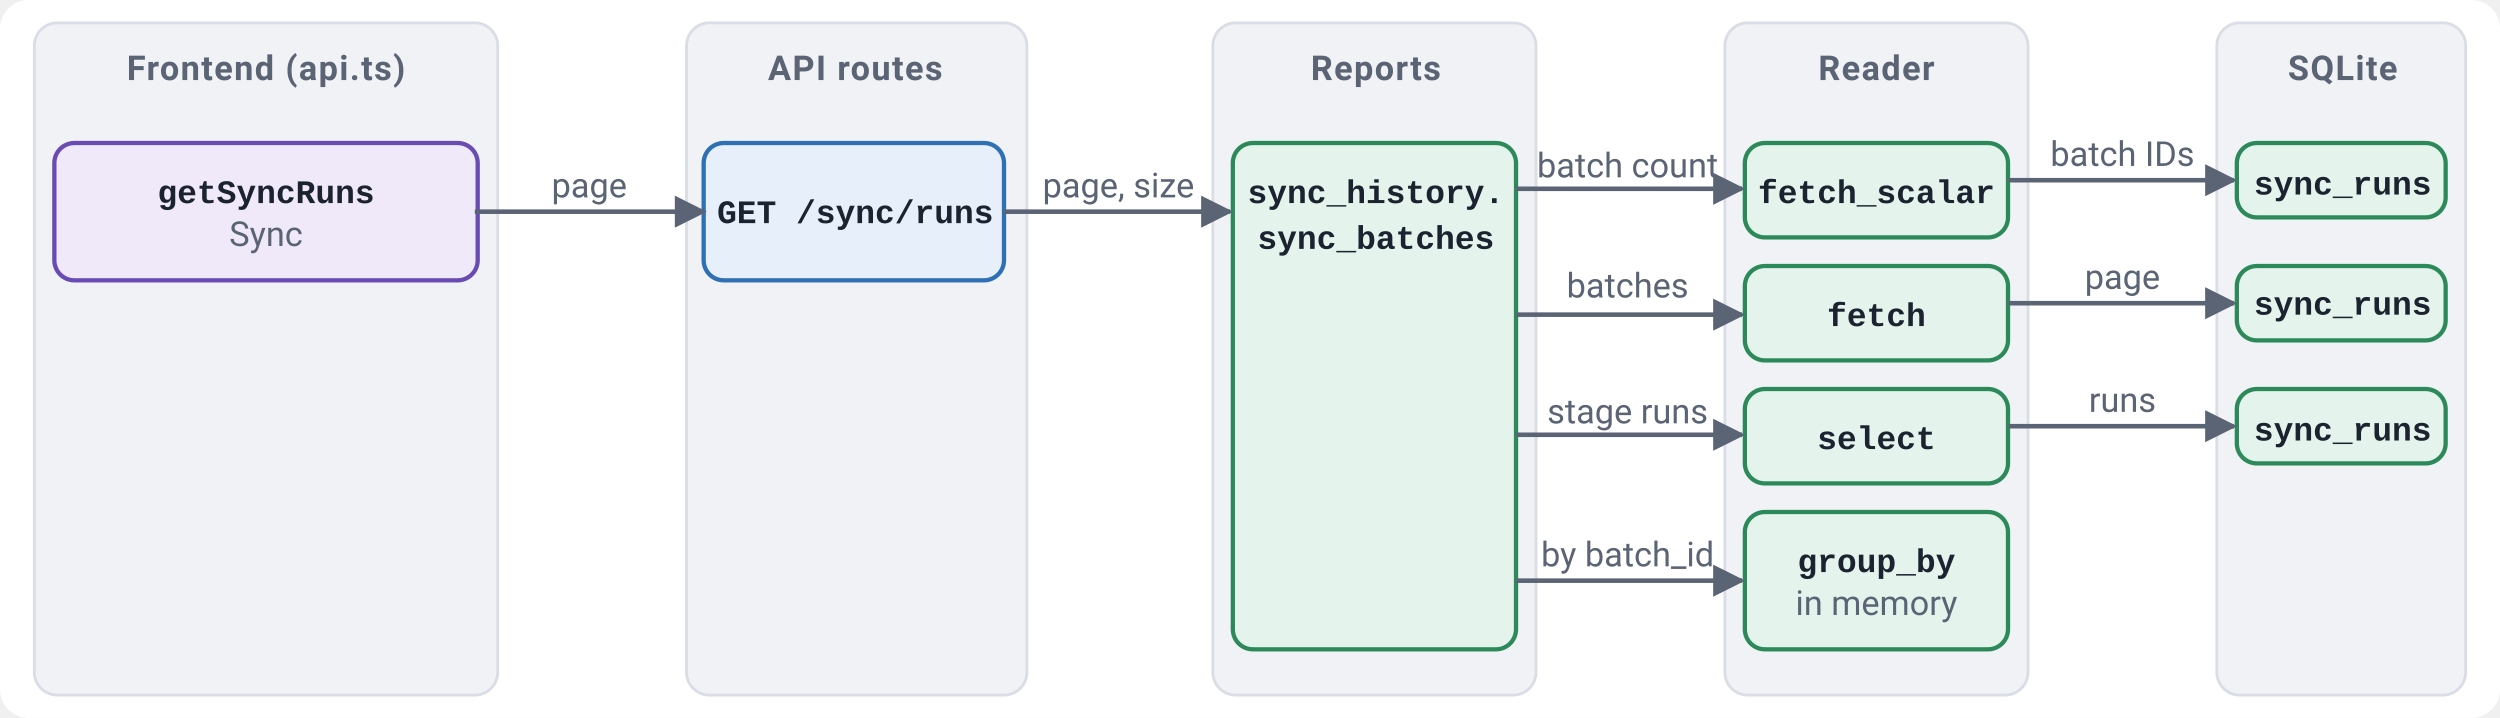
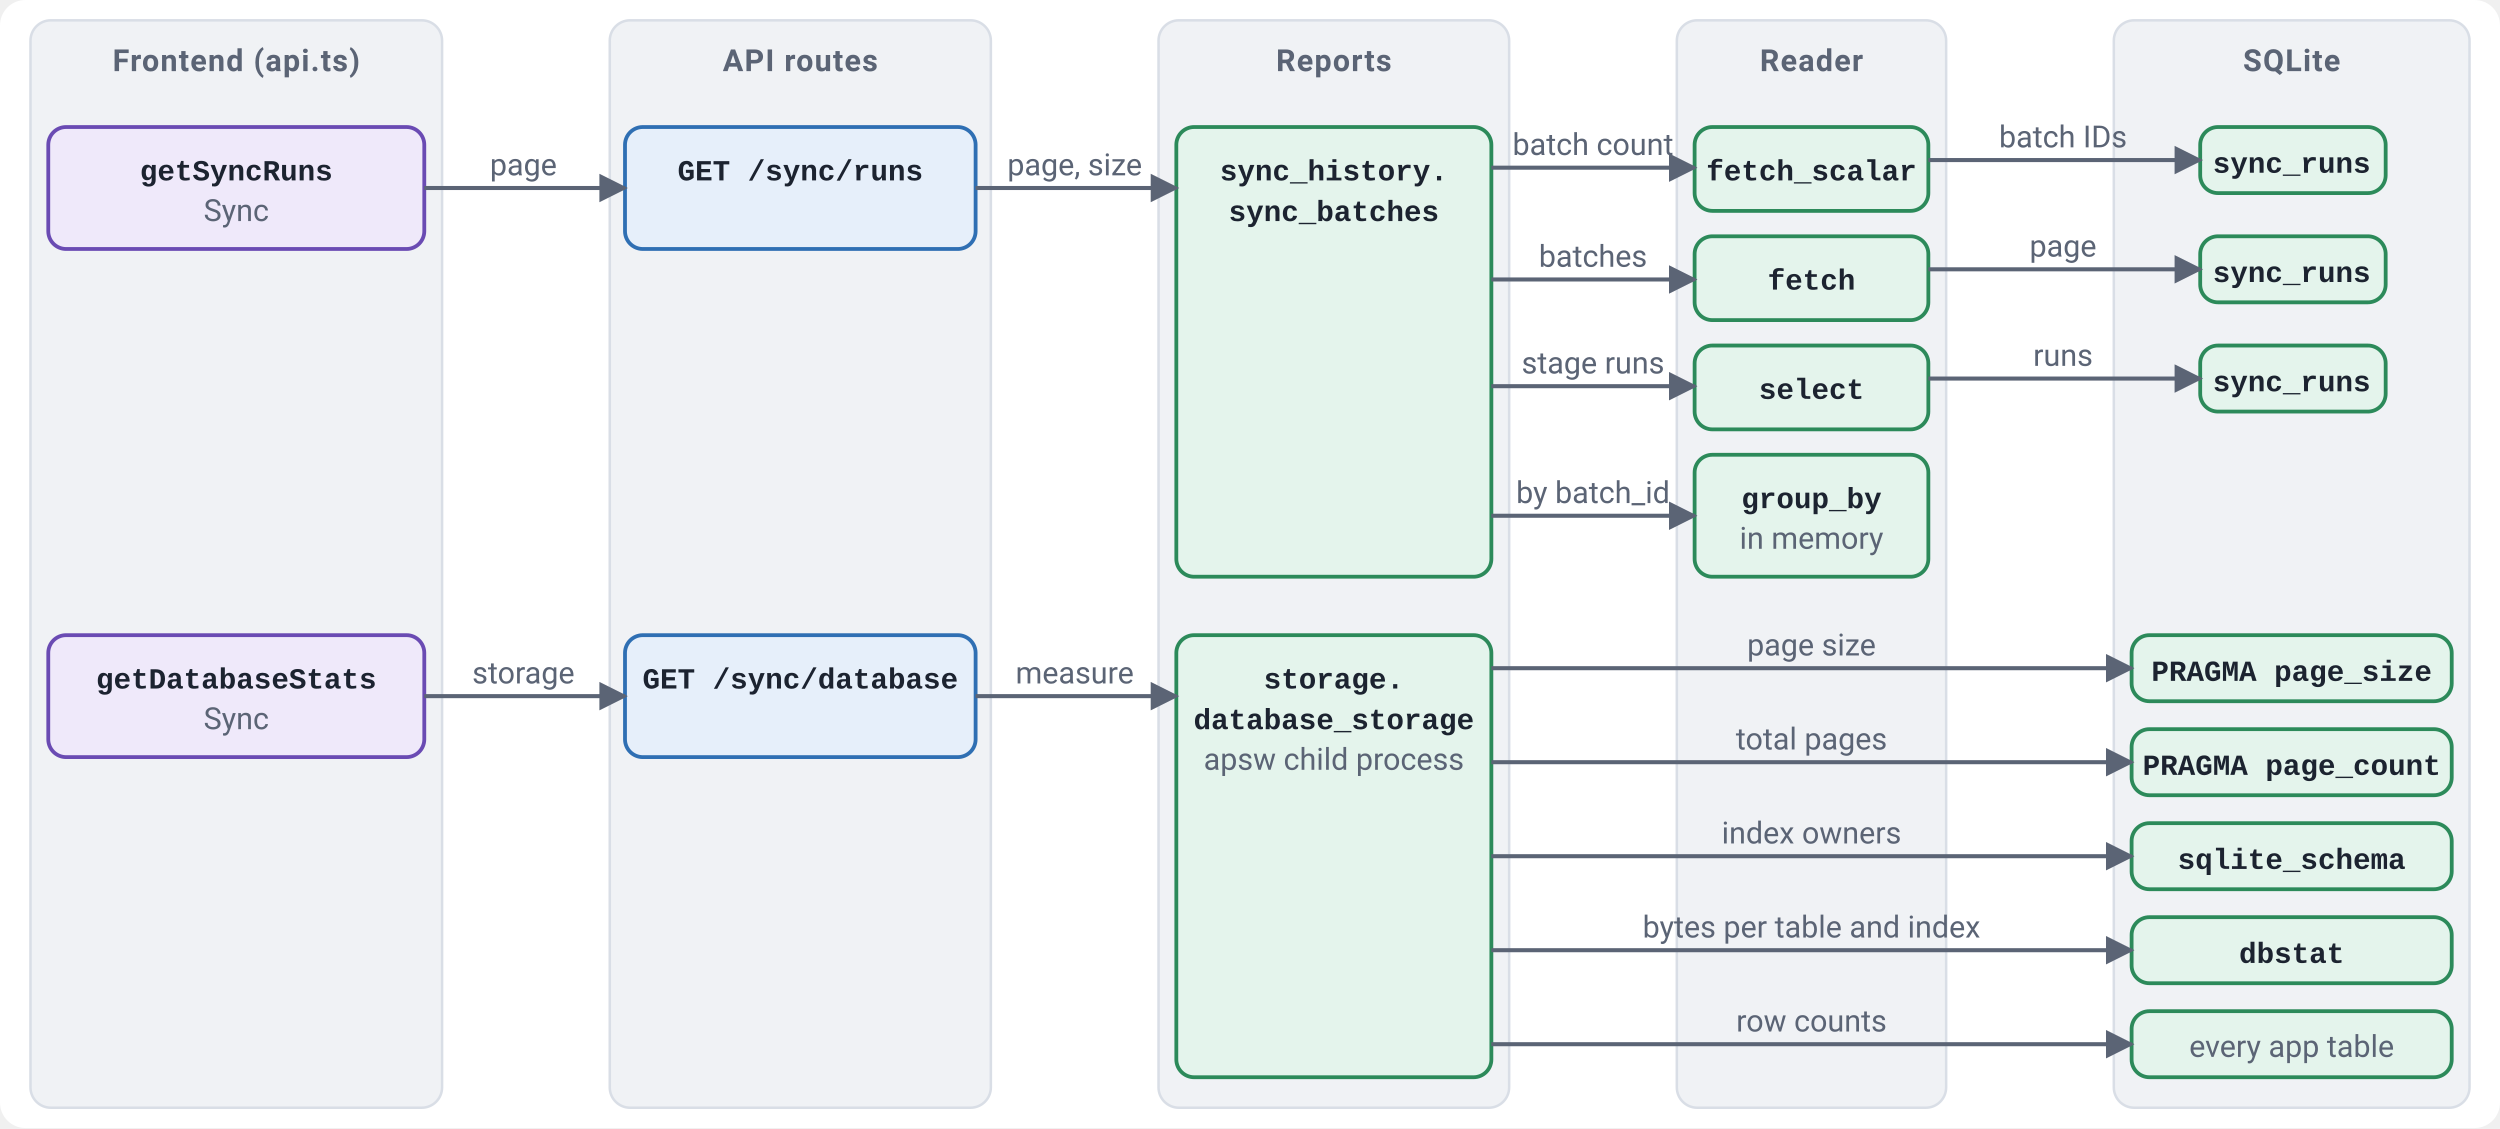
- <svg xmlns="http://www.w3.org/2000/svg" width="874" height="251" viewBox="0 0 874 251" role="img" aria-label="Sync history: routes/synchronization.py">
+ <svg xmlns="http://www.w3.org/2000/svg" width="984" height="444" viewBox="0 0 984 444" role="img" aria-label="Sync history and database storage: routes/synchronization.py">
  <style>
  .bg { fill: #ffffff; }
  text { font-family: system-ui, -apple-system, "Segoe UI", Roboto, Arial, sans-serif; font-size: 14px; fill: #1c2330; }
  .code, .code-line { font-family: ui-monospace, SFMono-Regular, Menlo, Consolas, "Liberation Mono", monospace; font-size: 11.5px; }
  .code { font-weight: 600; }
  .sub { font-size: 12px; fill: #5b6475; }
  .lane rect { fill: #f0f2f5; stroke: #d9dee6; stroke-width: 1; }
  .lane text { font-size: 12px; font-weight: 700; letter-spacing: 0.04em; fill: #5b6475; }
  .node rect { stroke-width: 1.5; }
  .fe rect { fill: #efe9fa; stroke: #6a4bb3; }
  .route rect { fill: #e6effa; stroke: #2f6fb3; }
  .db rect { fill: #e4f4ec; stroke: #2c8a5a; }
  .sync rect { fill: #f8eedd; stroke: #8a5a14; }
  .yt rect { fill: #fbe6e4; stroke: #b3261e; }
  .edge { fill: none; stroke: #5b6475; stroke-width: 1.6; }
  .edge.dashed { stroke-dasharray: 6 5; }
  .edge-label { font-size: 12px; fill: #5b6475; }
  .arrowhead { fill: #5b6475; }
  @media (prefers-color-scheme: dark) {
    .bg { fill: #1a1f27; }
    text { fill: #e6e9ef; }
    .sub, .edge-label, .lane text { fill: #9aa3b2; }
    .lane rect { fill: #222833; stroke: #2f3744; }
    .fe rect { fill: #2a2340; stroke: #b9a2f5; }
    .route rect { fill: #1b2a3d; stroke: #7db3ef; }
    .db rect { fill: #183126; stroke: #6fd3a0; }
    .sync rect { fill: #342816; stroke: #e7b56a; }
    .yt rect { fill: #3a1d1b; stroke: #ff8a80; }
    .edge { stroke: #9aa3b2; }
    .arrowhead { fill: #9aa3b2; }
  }
</style>
-   <rect class="bg" width="874" height="251" rx="10" />
+   <rect class="bg" width="984" height="444" rx="10" />
  <defs>
    <marker id="arrow" viewBox="0 0 10 10" refX="9" refY="5" markerWidth="7" markerHeight="7" orient="auto-start-reverse">
      <path class="arrowhead" d="M0,0 L10,5 L0,10 z" />
    </marker>
  </defs>
  <g class="lane">
-     <rect x="12" y="8" width="162" height="235" rx="8" />
+     <rect x="12" y="8" width="162" height="428" rx="8" />
    <text x="93" y="28" text-anchor="middle">Frontend (api.ts)</text>
  </g>
  <g class="lane">
-     <rect x="240" y="8" width="119" height="235" rx="8" />
-     <text x="299" y="28" text-anchor="middle">API routes</text>
+     <rect x="240" y="8" width="150" height="428" rx="8" />
+     <text x="315" y="28" text-anchor="middle">API routes</text>
  </g>
  <g class="lane">
-     <rect x="424" y="8" width="113" height="235" rx="8" />
-     <text x="481" y="28" text-anchor="middle">Reports</text>
+     <rect x="456" y="8" width="138" height="428" rx="8" />
+     <text x="525" y="28" text-anchor="middle">Reports</text>
  </g>
  <g class="lane">
-     <rect x="603" y="8" width="106" height="235" rx="8" />
-     <text x="656" y="28" text-anchor="middle">Reader</text>
+     <rect x="660" y="8" width="106" height="428" rx="8" />
+     <text x="713" y="28" text-anchor="middle">Reader</text>
  </g>
  <g class="lane">
-     <rect x="775" y="8" width="87" height="235" rx="8" />
-     <text x="819" y="28" text-anchor="middle">SQLite</text>
-   </g>
-   <g class="node route">
-     <rect x="246" y="50" width="105" height="48" rx="7" />
-     <text class="code" x="299" y="78" text-anchor="middle">GET /sync/runs</text>
+     <rect x="832" y="8" width="140" height="428" rx="8" />
+     <text x="902" y="28" text-anchor="middle">SQLite</text>
  </g>
  <g class="node fe">
    <rect x="19" y="50" width="148" height="48" rx="7" />
    <text class="code" x="93" y="71" text-anchor="middle">getSyncRuns</text>
-     <text class="sub" x="93" y="86" text-anchor="middle">Sync</text>
+     <text class="sub" x="93" y="87" text-anchor="middle">Sync</text>
+   </g>
+   <g class="node route">
+     <rect x="246" y="50" width="138" height="48" rx="7" />
+     <text class="code" x="315" y="71" text-anchor="middle">GET /sync/runs</text>
  </g>
  <g class="node db">
-     <rect x="610" y="50" width="92" height="33" rx="7" />
-     <text class="code" x="656" y="71" text-anchor="middle">fetch_scalar</text>
+     <rect x="463" y="50" width="124" height="177" rx="7" />
+     <text class="code" x="525" y="71" text-anchor="middle">sync_history.</text>
+     <text class="code" x="525" y="87" text-anchor="middle">sync_batches</text>
  </g>
  <g class="node db">
-     <rect x="782" y="50" width="73" height="26" rx="7" />
-     <text class="code" x="819" y="68" text-anchor="middle">sync_runs</text>
+     <rect x="667" y="50" width="92" height="33" rx="7" />
+     <text class="code" x="713" y="71" text-anchor="middle">fetch_scalar</text>
  </g>
  <g class="node db">
-     <rect x="610" y="93" width="92" height="33" rx="7" />
-     <text class="code" x="656" y="114" text-anchor="middle">fetch</text>
+     <rect x="866" y="50" width="73" height="26" rx="7" />
+     <text class="code" x="902" y="68" text-anchor="middle">sync_runs</text>
  </g>
  <g class="node db">
-     <rect x="782" y="93" width="73" height="26" rx="7" />
-     <text class="code" x="819" y="110" text-anchor="middle">sync_runs</text>
+     <rect x="667" y="93" width="92" height="33" rx="7" />
+     <text class="code" x="713" y="114" text-anchor="middle">fetch</text>
  </g>
  <g class="node db">
-     <rect x="610" y="136" width="92" height="33" rx="7" />
-     <text class="code" x="656" y="157" text-anchor="middle">select</text>
+     <rect x="866" y="93" width="73" height="26" rx="7" />
+     <text class="code" x="902" y="111" text-anchor="middle">sync_runs</text>
  </g>
  <g class="node db">
-     <rect x="782" y="136" width="73" height="26" rx="7" />
-     <text class="code" x="819" y="154" text-anchor="middle">sync_runs</text>
+     <rect x="667" y="136" width="92" height="33" rx="7" />
+     <text class="code" x="713" y="157" text-anchor="middle">select</text>
  </g>
  <g class="node db">
-     <rect x="610" y="179" width="92" height="48" rx="7" />
-     <text class="code" x="656" y="200" text-anchor="middle">group_by</text>
-     <text class="sub" x="656" y="215" text-anchor="middle">in memory</text>
+     <rect x="866" y="136" width="73" height="26" rx="7" />
+     <text class="code" x="902" y="154" text-anchor="middle">sync_runs</text>
  </g>
  <g class="node db">
-     <rect x="431" y="50" width="99" height="177" rx="7" />
-     <text class="code" x="481" y="71" text-anchor="middle">sync_history.</text>
-     <text class="code" x="481" y="87" text-anchor="middle">sync_batches</text>
+     <rect x="667" y="179" width="92" height="48" rx="7" />
+     <text class="code" x="713" y="200" text-anchor="middle">group_by</text>
+     <text class="sub" x="713" y="216" text-anchor="middle">in memory</text>
  </g>
-   <path class="edge" d="M166,74 H246" marker-end="url(#arrow)" />
-   <path class="edge" d="M530,66 H609" marker-end="url(#arrow)" />
-   <path class="edge" d="M702,63 H781" marker-end="url(#arrow)" />
-   <path class="edge" d="M530,110 H609" marker-end="url(#arrow)" />
-   <path class="edge" d="M702,106 H781" marker-end="url(#arrow)" />
-   <path class="edge" d="M530,152 H609" marker-end="url(#arrow)" />
-   <path class="edge" d="M702,149 H781" marker-end="url(#arrow)" />
-   <path class="edge" d="M530,203 H609" marker-end="url(#arrow)" />
-   <path class="edge" d="M351,74 H430" marker-end="url(#arrow)" />
+   <g class="node fe">
+     <rect x="19" y="250" width="148" height="48" rx="7" />
+     <text class="code" x="93" y="271" text-anchor="middle">getDatabaseStats</text>
+     <text class="sub" x="93" y="287" text-anchor="middle">Sync</text>
+   </g>
+   <g class="node route">
+     <rect x="246" y="250" width="138" height="48" rx="7" />
+     <text class="code" x="315" y="271" text-anchor="middle">GET /sync/database</text>
+   </g>
+   <g class="node db">
+     <rect x="463" y="250" width="124" height="174" rx="7" />
+     <text class="code" x="525" y="271" text-anchor="middle">storage.</text>
+     <text class="code" x="525" y="287" text-anchor="middle">database_storage</text>
+     <text class="sub" x="525" y="303" text-anchor="middle">apsw child process</text>
+   </g>
+   <g class="node db">
+     <rect x="839" y="250" width="126" height="26" rx="7" />
+     <text class="code" x="902" y="268" text-anchor="middle">PRAGMA page_size</text>
+   </g>
+   <g class="node db">
+     <rect x="839" y="287" width="126" height="26" rx="7" />
+     <text class="code" x="902" y="305" text-anchor="middle">PRAGMA page_count</text>
+   </g>
+   <g class="node db">
+     <rect x="839" y="324" width="126" height="26" rx="7" />
+     <text class="code" x="902" y="342" text-anchor="middle">sqlite_schema</text>
+   </g>
+   <g class="node db">
+     <rect x="839" y="361" width="126" height="26" rx="7" />
+     <text class="code" x="902" y="379" text-anchor="middle">dbstat</text>
+   </g>
+   <g class="node db">
+     <rect x="839" y="398" width="126" height="26" rx="7" />
+     <text class="sub" x="902" y="416" text-anchor="middle">every app table</text>
+   </g>
+   <path class="edge" d="M167,74 H246" marker-end="url(#arrow)" />
+   <path class="edge" d="M384,74 H463" marker-end="url(#arrow)" />
+   <path class="edge" d="M587,66 H667" marker-end="url(#arrow)" />
+   <path class="edge" d="M759,63 H866" marker-end="url(#arrow)" />
+   <path class="edge" d="M587,110 H667" marker-end="url(#arrow)" />
+   <path class="edge" d="M759,106 H866" marker-end="url(#arrow)" />
+   <path class="edge" d="M587,152 H667" marker-end="url(#arrow)" />
+   <path class="edge" d="M759,149 H866" marker-end="url(#arrow)" />
+   <path class="edge" d="M587,203 H667" marker-end="url(#arrow)" />
+   <path class="edge" d="M587,263 H839" marker-end="url(#arrow)" />
+   <path class="edge" d="M587,300 H839" marker-end="url(#arrow)" />
+   <path class="edge" d="M587,337 H839" marker-end="url(#arrow)" />
+   <path class="edge" d="M587,374 H839" marker-end="url(#arrow)" />
+   <path class="edge" d="M587,411 H839" marker-end="url(#arrow)" />
+   <path class="edge" d="M167,274 H246" marker-end="url(#arrow)" />
+   <path class="edge" d="M384,274 H463" marker-end="url(#arrow)" />
  <text class="edge-label" x="206" y="69" text-anchor="middle">page</text>
-   <text class="edge-label" x="569" y="62" text-anchor="middle">batch count</text>
-   <text class="edge-label" x="742" y="58" text-anchor="middle">batch IDs</text>
-   <text class="edge-label" x="569" y="104" text-anchor="middle">batches</text>
-   <text class="edge-label" x="742" y="101" text-anchor="middle">page</text>
-   <text class="edge-label" x="569" y="148" text-anchor="middle">stage runs</text>
-   <text class="edge-label" x="742" y="144" text-anchor="middle">runs</text>
-   <text class="edge-label" x="569" y="198" text-anchor="middle">by batch_id</text>
-   <text class="edge-label" x="391" y="69" text-anchor="middle">page, size</text>
+   <text class="edge-label" x="423" y="69" text-anchor="middle">page, size</text>
+   <text class="edge-label" x="627" y="61" text-anchor="middle">batch count</text>
+   <text class="edge-label" x="812" y="58" text-anchor="middle">batch IDs</text>
+   <text class="edge-label" x="627" y="105" text-anchor="middle">batches</text>
+   <text class="edge-label" x="812" y="101" text-anchor="middle">page</text>
+   <text class="edge-label" x="627" y="147" text-anchor="middle">stage runs</text>
+   <text class="edge-label" x="812" y="144" text-anchor="middle">runs</text>
+   <text class="edge-label" x="627" y="198" text-anchor="middle">by batch_id</text>
+   <text class="edge-label" x="713" y="258" text-anchor="middle">page size</text>
+   <text class="edge-label" x="713" y="295" text-anchor="middle">total pages</text>
+   <text class="edge-label" x="713" y="332" text-anchor="middle">index owners</text>
+   <text class="edge-label" x="713" y="369" text-anchor="middle">bytes per table and index</text>
+   <text class="edge-label" x="713" y="406" text-anchor="middle">row counts</text>
+   <text class="edge-label" x="206" y="269" text-anchor="middle">storage</text>
+   <text class="edge-label" x="423" y="269" text-anchor="middle">measure</text>
</svg>
